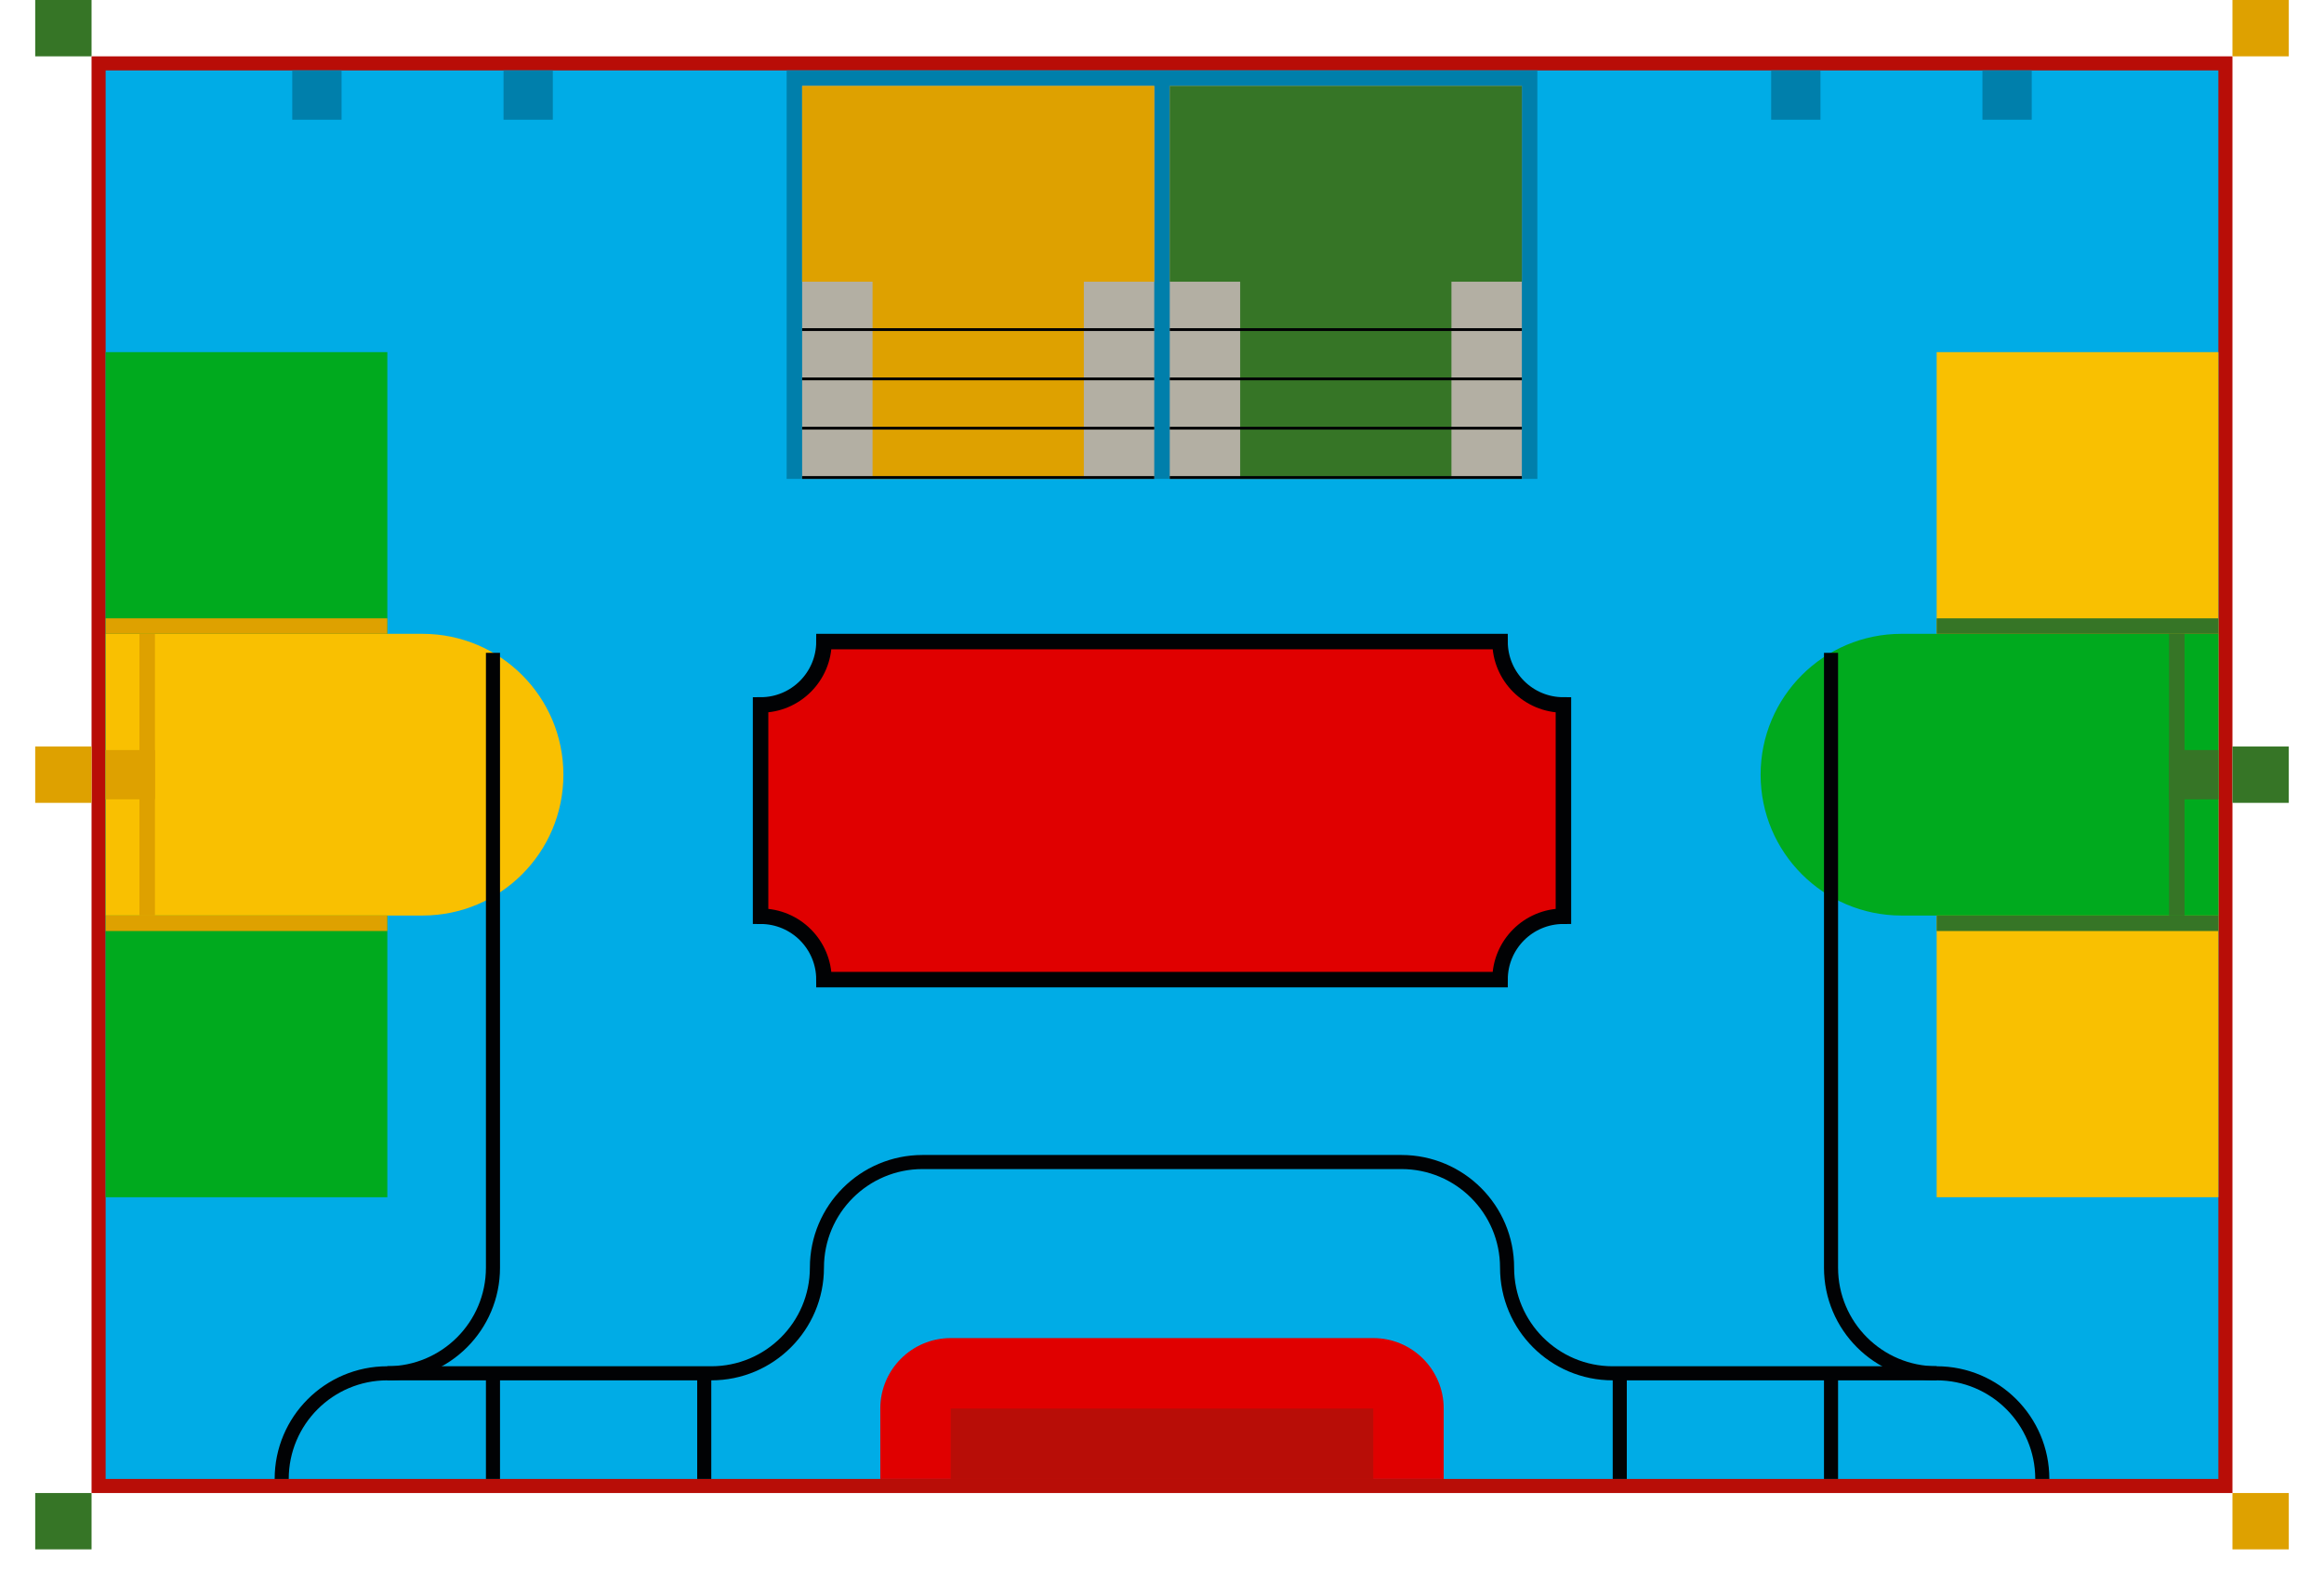
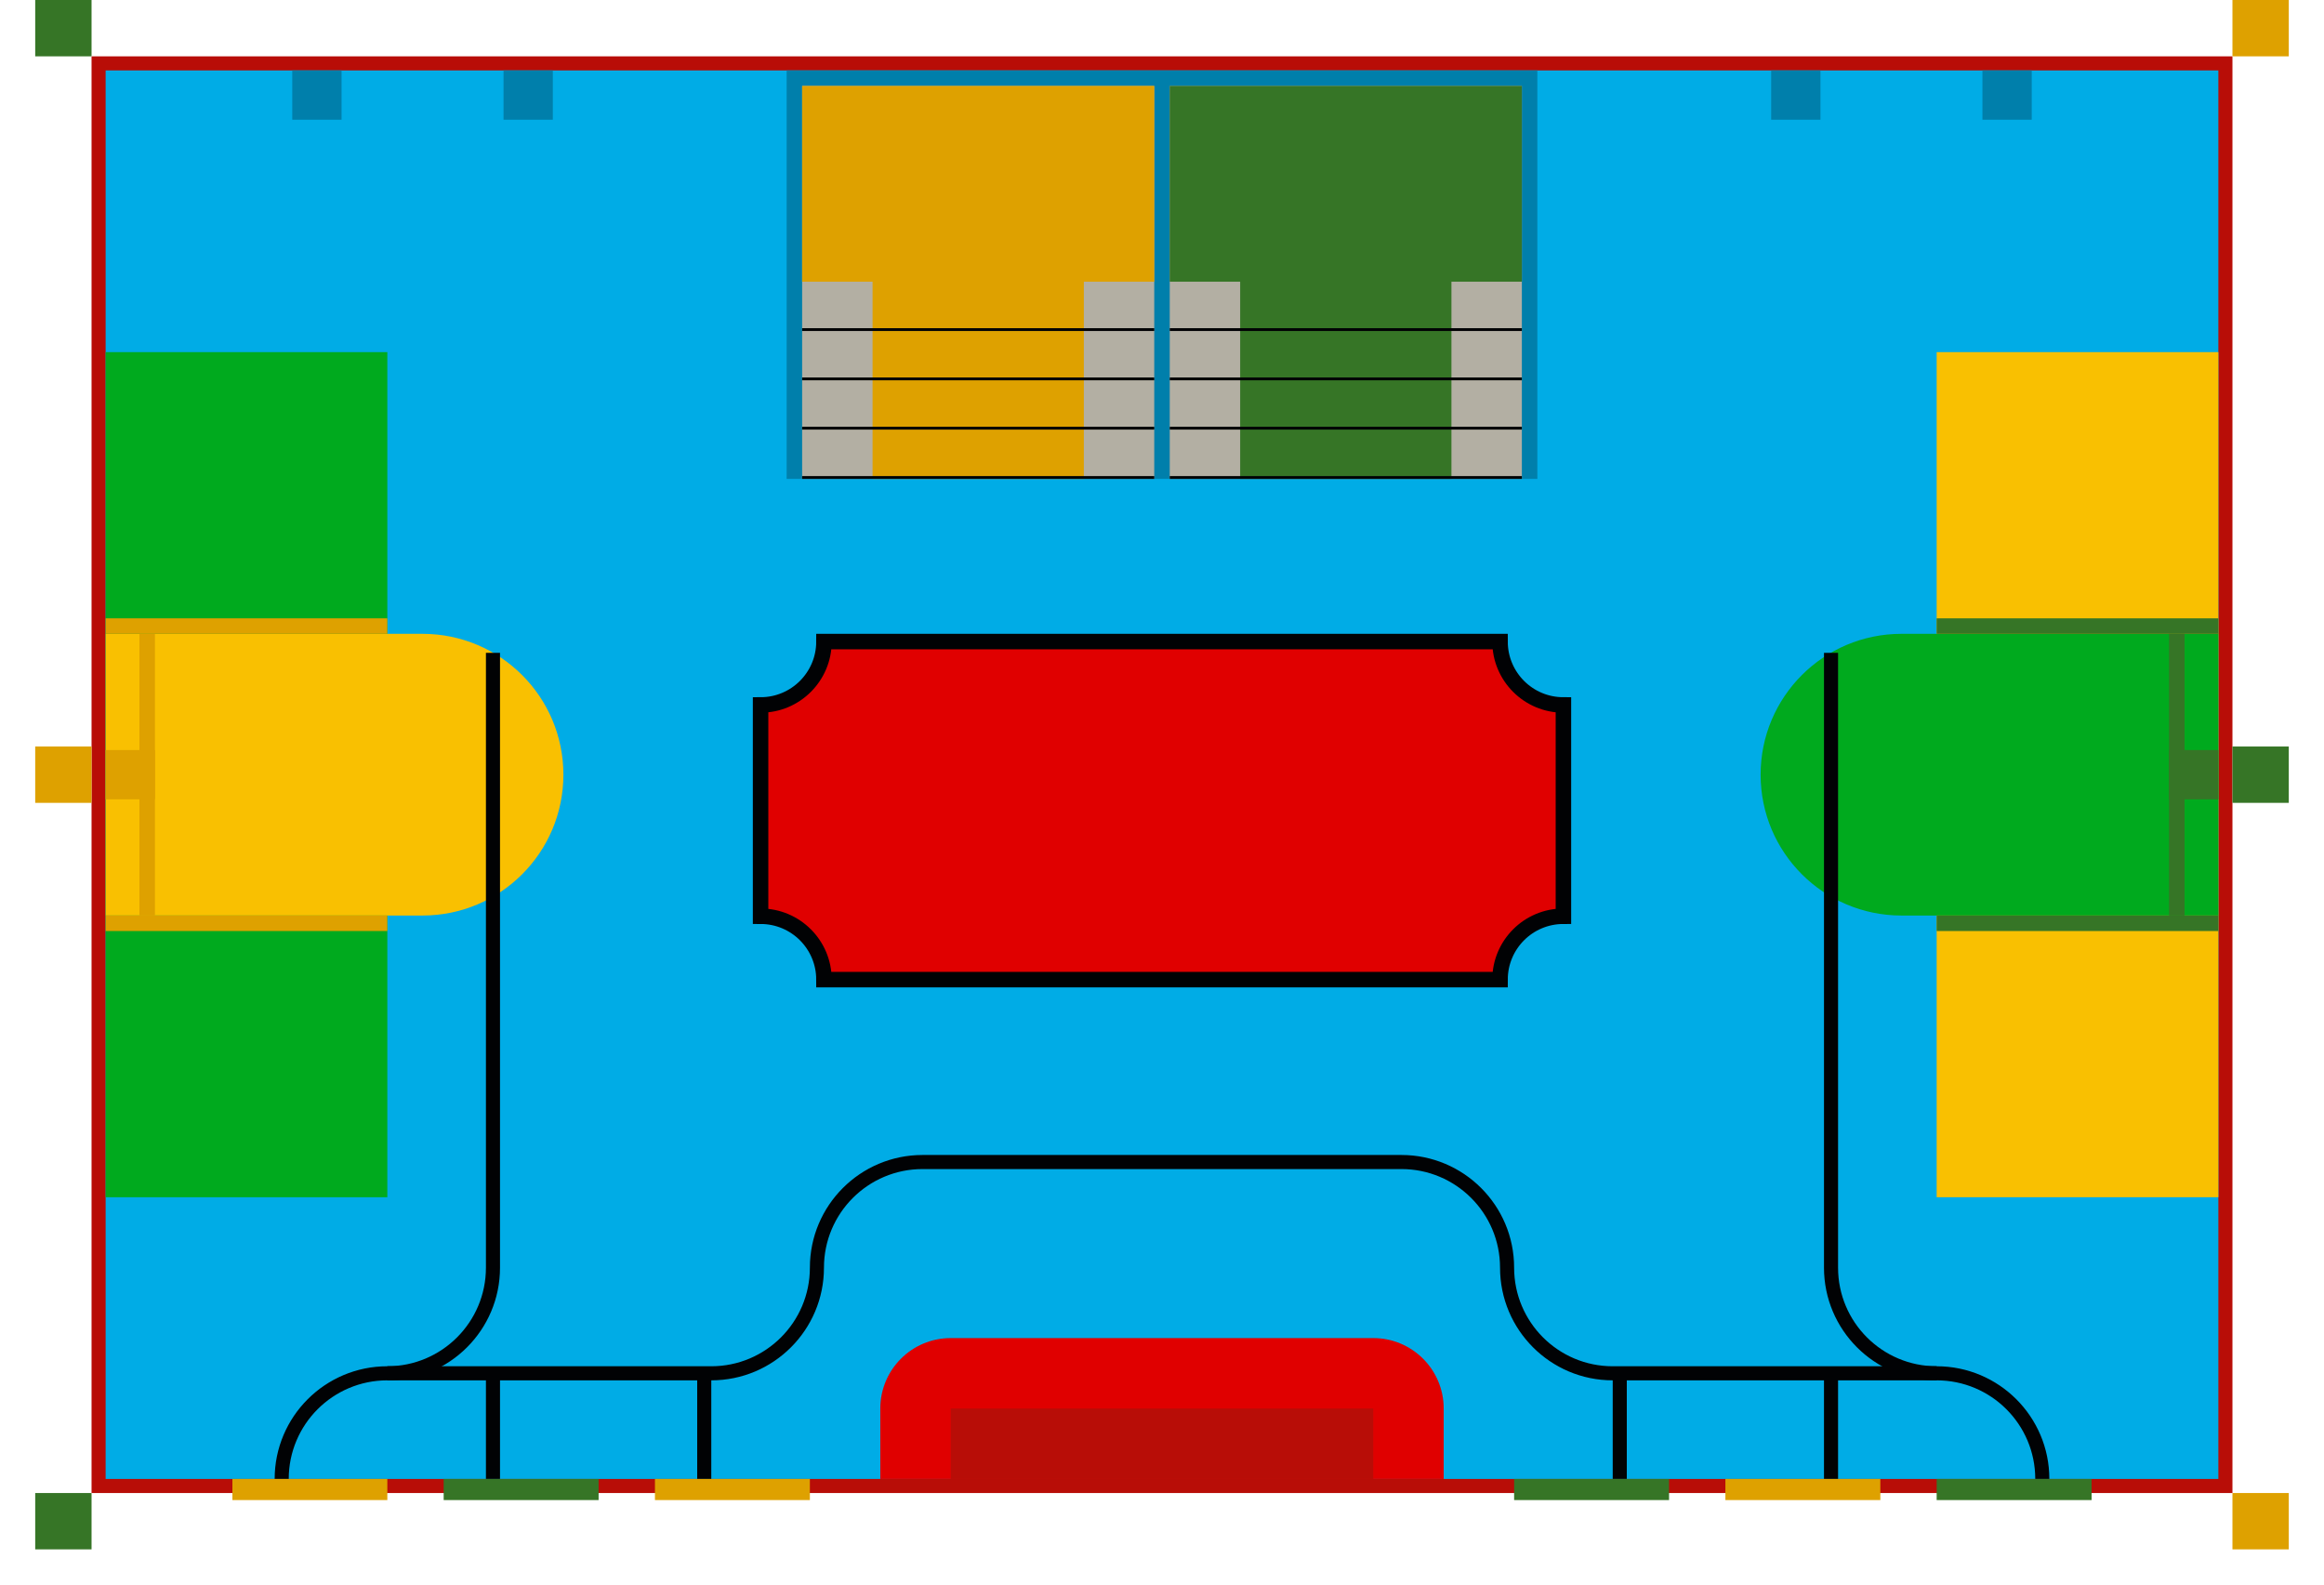
<svg xmlns="http://www.w3.org/2000/svg" width="3300" height="2250" id="svg2" version="1.1">
  <g id="field" transform="translate(150, 100)">
    <rect style="fill:#b80d07;stroke:none" id="main_red_border" width="3040" height="2040" x="-20" y="-20" />
    <rect style="fill:#00ace6;stroke:none" id="mainfield" width="3000" height="2000" x="0" y="0" />
    <rect style="fill:#00aa1e;stroke:none" id="left_green_zone" width="400" height="1200" x="0" y="400" />
    <path style="fill:#f9c001;stroke:none" id="left_yellow_zone" d="M 0 800 h 450 a 200 200 0 0 1 0 400 h -450" />
    <rect style="fill:#dea100;stroke:none" id="left_yellow_border_1" width="400" height="22" x="0" y="778" />
    <rect style="fill:#dea100;stroke:none" id="left_yellow_border_2" width="400" height="22" x="0" y="1200" />
    <rect style="fill:#dea100;stroke:none" id="left_yellow_border_3" width="70" height="70" x="0" y="965" />
    <rect style="fill:#dea100;stroke:none" id="left_yellow_border_4" width="22" height="400" x="48" y="800" />
    <rect style="fill:#f9c001;stroke:none" id="right_yellow_zone" width="400" height="1200" x="2600" y="400" />
    <path style="fill:#00aa1e;stroke:none" id="right_green_zone" d="M 3000 800 h -450 a 200 200 0 0 0 0 400 h 450" />
    <rect style="fill:#367526;stroke:none" id="right_green_border_1" width="400" height="22" x="2600" y="778" />
    <rect style="fill:#367526;stroke:none" id="right_green_border_2" width="400" height="22" x="2600" y="1200" />
    <rect style="fill:#367526;stroke:none" id="right_green_border_3" width="70" height="70" x="2930" y="965" />
    <rect style="fill:#367526;stroke:none" id="right_green_border_4" width="22" height="400" x="2930" y="800" />
    <path style="fill:#e00000;stroke:none" id="spot_building_area" d="M 1100 2000 v -100 a 100 100 0 0 1 100 -100 h 600 a 100 100 0 0 1 100 100 v 100" />
    <rect style="fill:#b80d07;stroke:none" id="spot_platform" width="600" height="100" x="1200" y="1900" />
    <path style="fill:#e00000;stroke:#010204;stroke-width:22" id="robomovies" d="M 1500 811 h 480 a 90 90 0 0 0 90 90 v 300 a 90 90 0 0 0 -90 90 h -960 a 90 90 0 0 0 -90 -90 v -300 a 90 90 0 0 0 90 -90 z" />
    <rect style="fill:#007fab;stroke:none" id="left_popcorn_machine_1" width="70" height="70" x="265" y="0" />
    <rect style="fill:#007fab;stroke:none" id="left_popcorn_machine_2" width="70" height="70" x="565" y="0" />
    <rect style="fill:#007fab;stroke:none" id="right_popcorn_machine_1" width="70" height="70" x="2365" y="0" />
    <rect style="fill:#007fab;stroke:none" id="right_popcorn_machine_2" width="70" height="70" x="2665" y="0" />
    <rect style="fill:#007fab;stroke:none" id="steps_border" width="1066" height="580" x="967" y="0" />
    <rect style="fill:#b3afa3;stroke:none" id="left_steps" width="500" height="558" x="989" y="22" />
    <rect style="fill:#dea100;stroke:none" id="left_steps_carpet_1" width="500" height="278" x="989" y="22" />
    <rect style="fill:#dea100;stroke:none" id="left_steps_carpet_2" width="300" height="300" x="1089" y="280" />
    <rect style="fill:#b3afa3;stroke:none" id="right_steps" width="500" height="558" x="1511" y="22" />
    <rect style="fill:#367526;stroke:none" id="left_steps_carpet_1" width="500" height="278" x="1511" y="22" />
    <rect style="fill:#367526;stroke:none" id="left_steps_carpet_2" width="300" height="300" x="1611" y="280" />
    <line style="stroke:#010204;stroke-width:4" x1="989" y1="368" x2="1489" y2="368" />
    <line style="stroke:#010204;stroke-width:4" x1="989" y1="438" x2="1489" y2="438" />
    <line style="stroke:#010204;stroke-width:4" x1="989" y1="508" x2="1489" y2="508" />
    <line style="stroke:#010204;stroke-width:4" x1="989" y1="578" x2="1489" y2="578" />
    <line style="stroke:#010204;stroke-width:4" x1="1511" y1="368" x2="2011" y2="368" />
    <line style="stroke:#010204;stroke-width:4" x1="1511" y1="438" x2="2011" y2="438" />
    <line style="stroke:#010204;stroke-width:4" x1="1511" y1="508" x2="2011" y2="508" />
    <line style="stroke:#010204;stroke-width:4" x1="1511" y1="578" x2="2011" y2="578" />
    <path style="fill:none;stroke:#010204;stroke-width:20" id="black_path_1" d="M 250 2000                a 150 150 0 0 1 150 -150                h 460                a 150 150 0 0 0 150 -150                a 150 150 0 0 1 150 -150                h 680                a 150 150 0 0 1 150 150                a 150 150 0 0 0 150 150                h 460                a 150 150 0 0 1 150 150" />
    <path style="fill:none;stroke:#010204;stroke-width:20" id="left_black_path" d="M 400 1850                a 150 150 0 0 0 150 -150                v -873" />
    <path style="fill:none;stroke:#010204;stroke-width:20" id="right_black_path" d="M 2600 1850                a 150 150 0 0 1 -150 -150                v -873" />
    <line style="stroke:#010204;stroke-width:20" x1="550" y1="1850" x2="550" y2="2000" />
    <line style="stroke:#010204;stroke-width:20" x1="850" y1="1850" x2="850" y2="2000" />
    <line style="stroke:#010204;stroke-width:20" x1="2150" y1="1850" x2="2150" y2="2000" />
    <line style="stroke:#010204;stroke-width:20" x1="2450" y1="1850" x2="2450" y2="2000" />
+     <rect style="fill:#dea100;stroke:none" id="clap_yellow_1" width="220" height="30" x="180" y="2000" />
+     <rect style="fill:#367526;stroke:none" id="clap_green_1" width="220" height="30" x="480" y="2000" />
+     <rect style="fill:#dea100;stroke:none" id="clap_yellow_2" width="220" height="30" x="780" y="2000" />
+     <rect style="fill:#367526;stroke:none" id="clap_green_2" width="220" height="30" x="2000" y="2000" />
+     <rect style="fill:#dea100;stroke:none" id="clap_yellow_3" width="220" height="30" x="2300" y="2000" />
+     <rect style="fill:#367526;stroke:none" id="clap_green_3" width="220" height="30" x="2600" y="2000" />
    <rect style="fill:#367526;stroke:none" id="left_beacon_1" width="80" height="80" x="-100" y="-100" />
    <rect style="fill:#dea100;stroke:none" id="left_beacon_2" width="80" height="80" x="-100" y="960" />
    <rect style="fill:#367526;stroke:none" id="left_beacon_3" width="80" height="80" x="-100" y="2020" />
    <rect style="fill:#dea100;stroke:none" id="right_beacon_1" width="80" height="80" x="3020" y="-100" />
    <rect style="fill:#367526;stroke:none" id="right_beacon_2" width="80" height="80" x="3020" y="960" />
    <rect style="fill:#dea100;stroke:none" id="right_beacon_3" width="80" height="80" x="3020" y="2020" />
  </g>
</svg>
